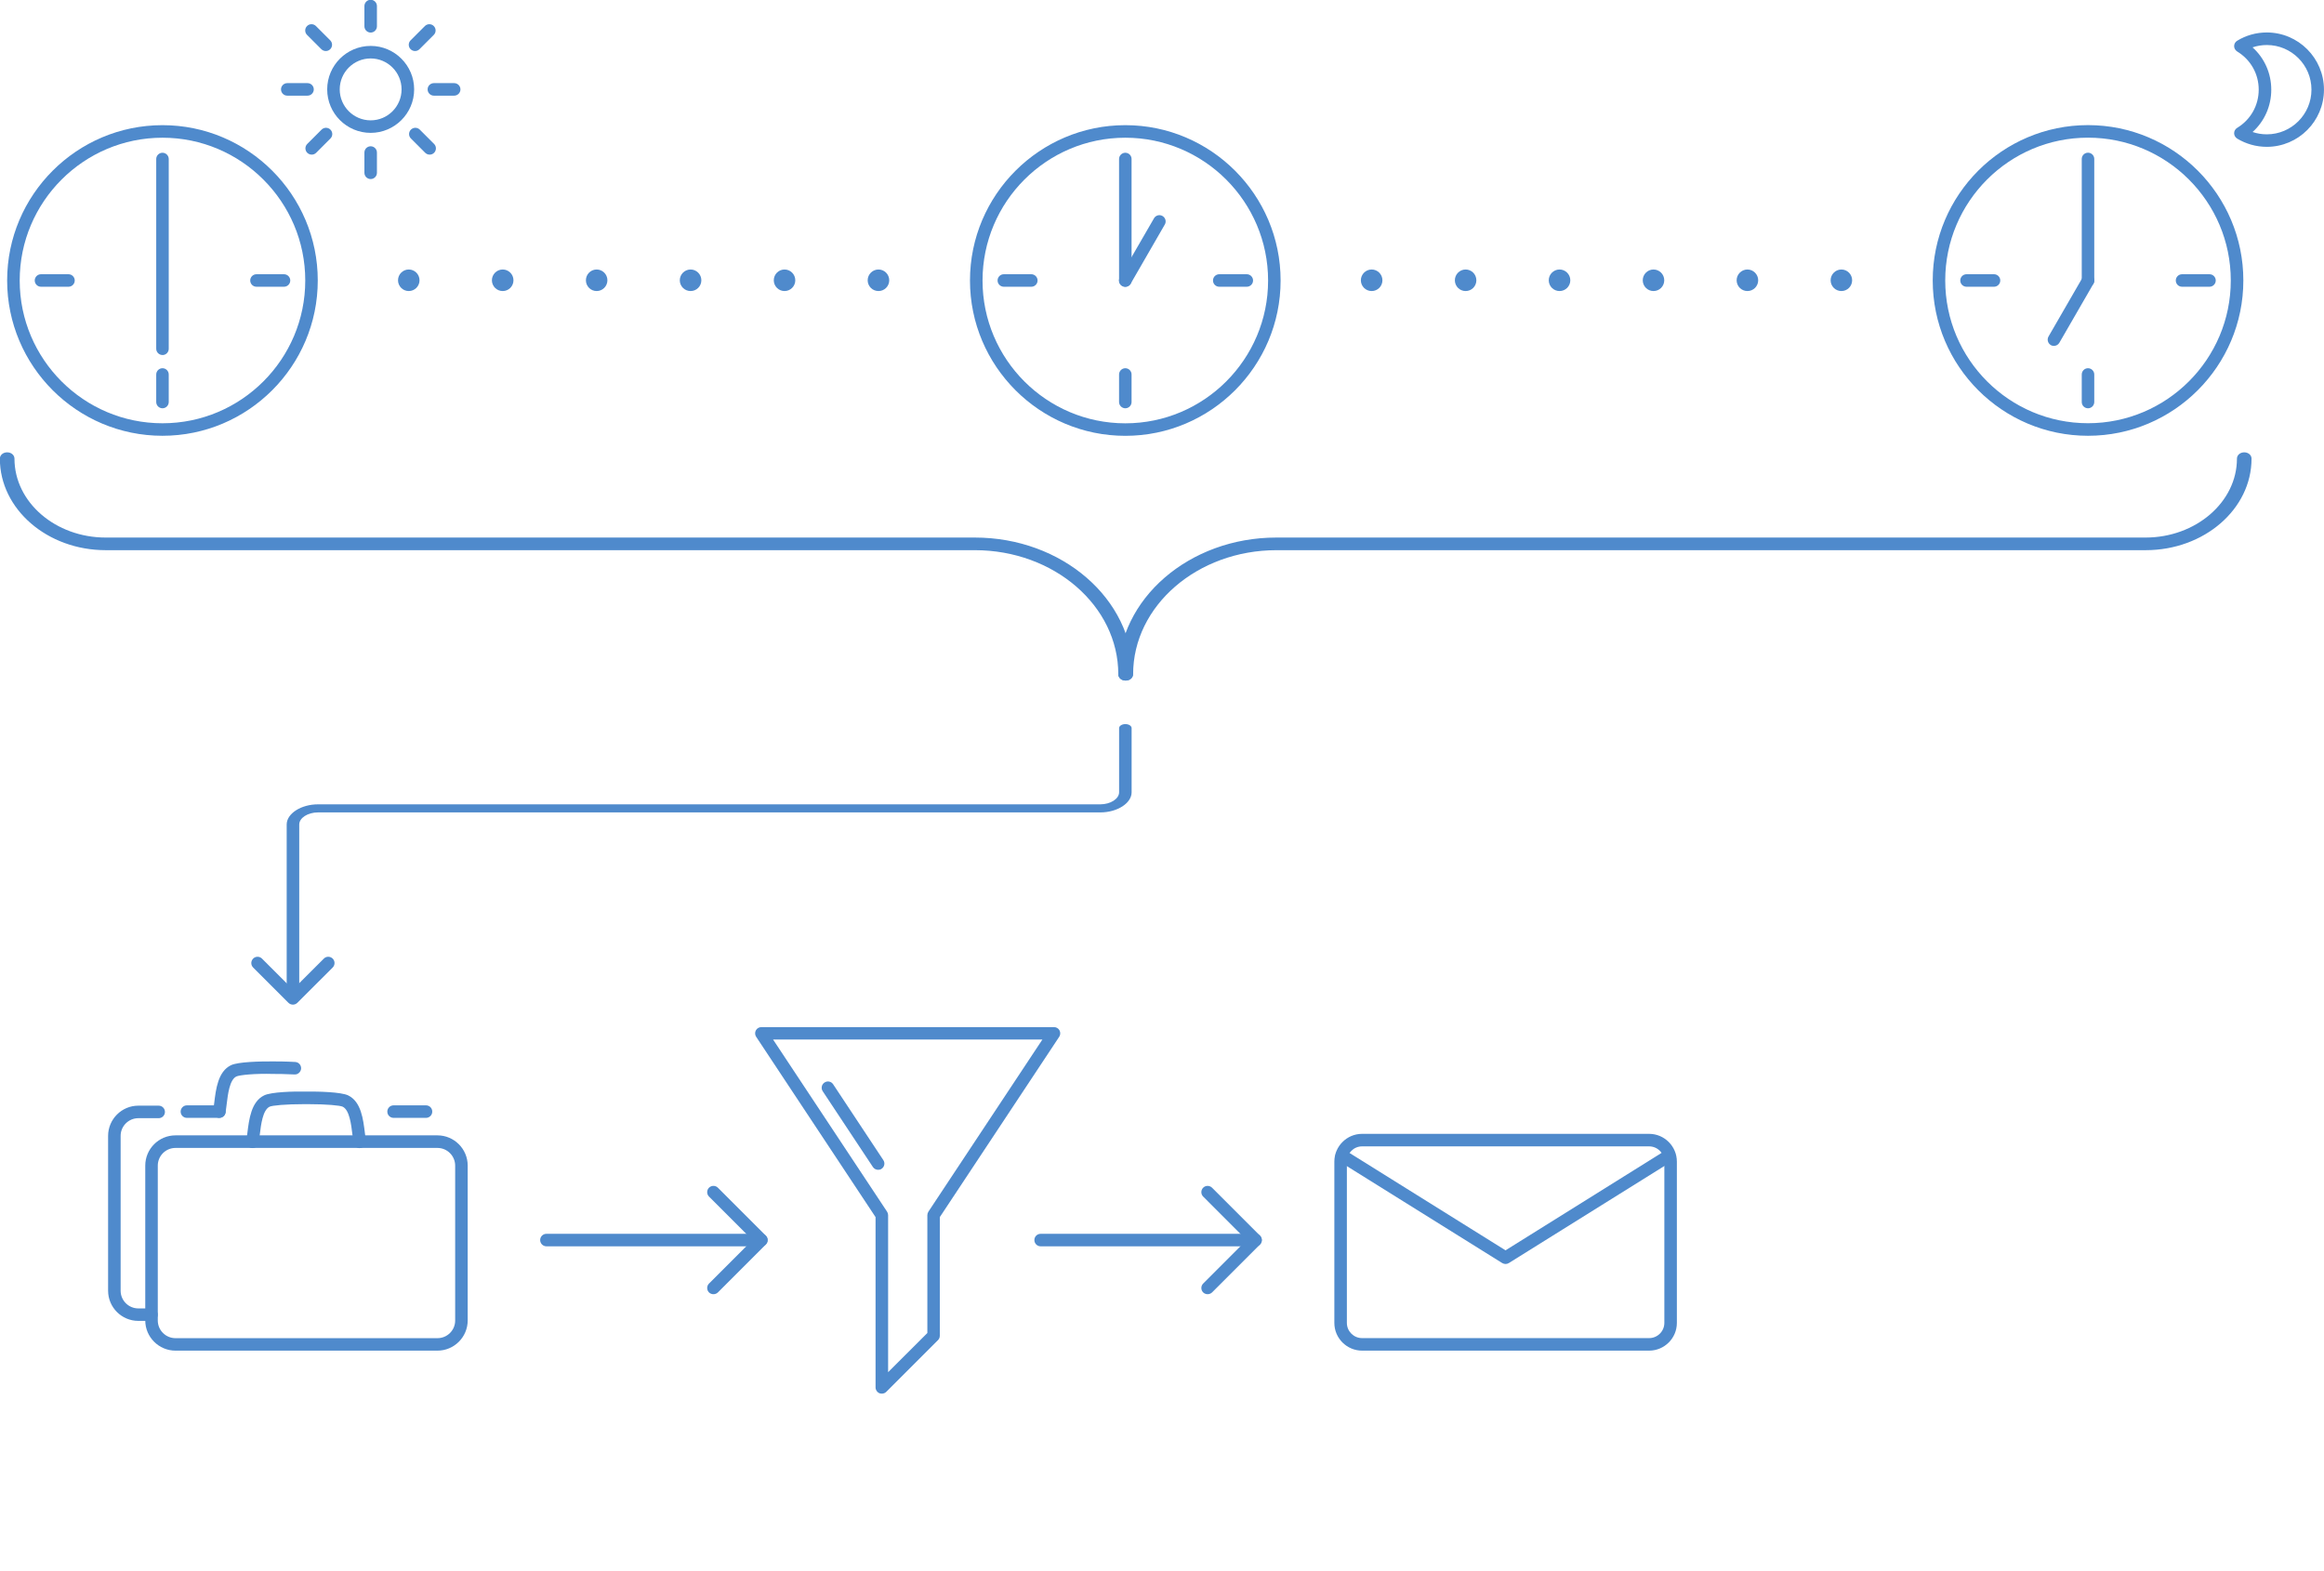
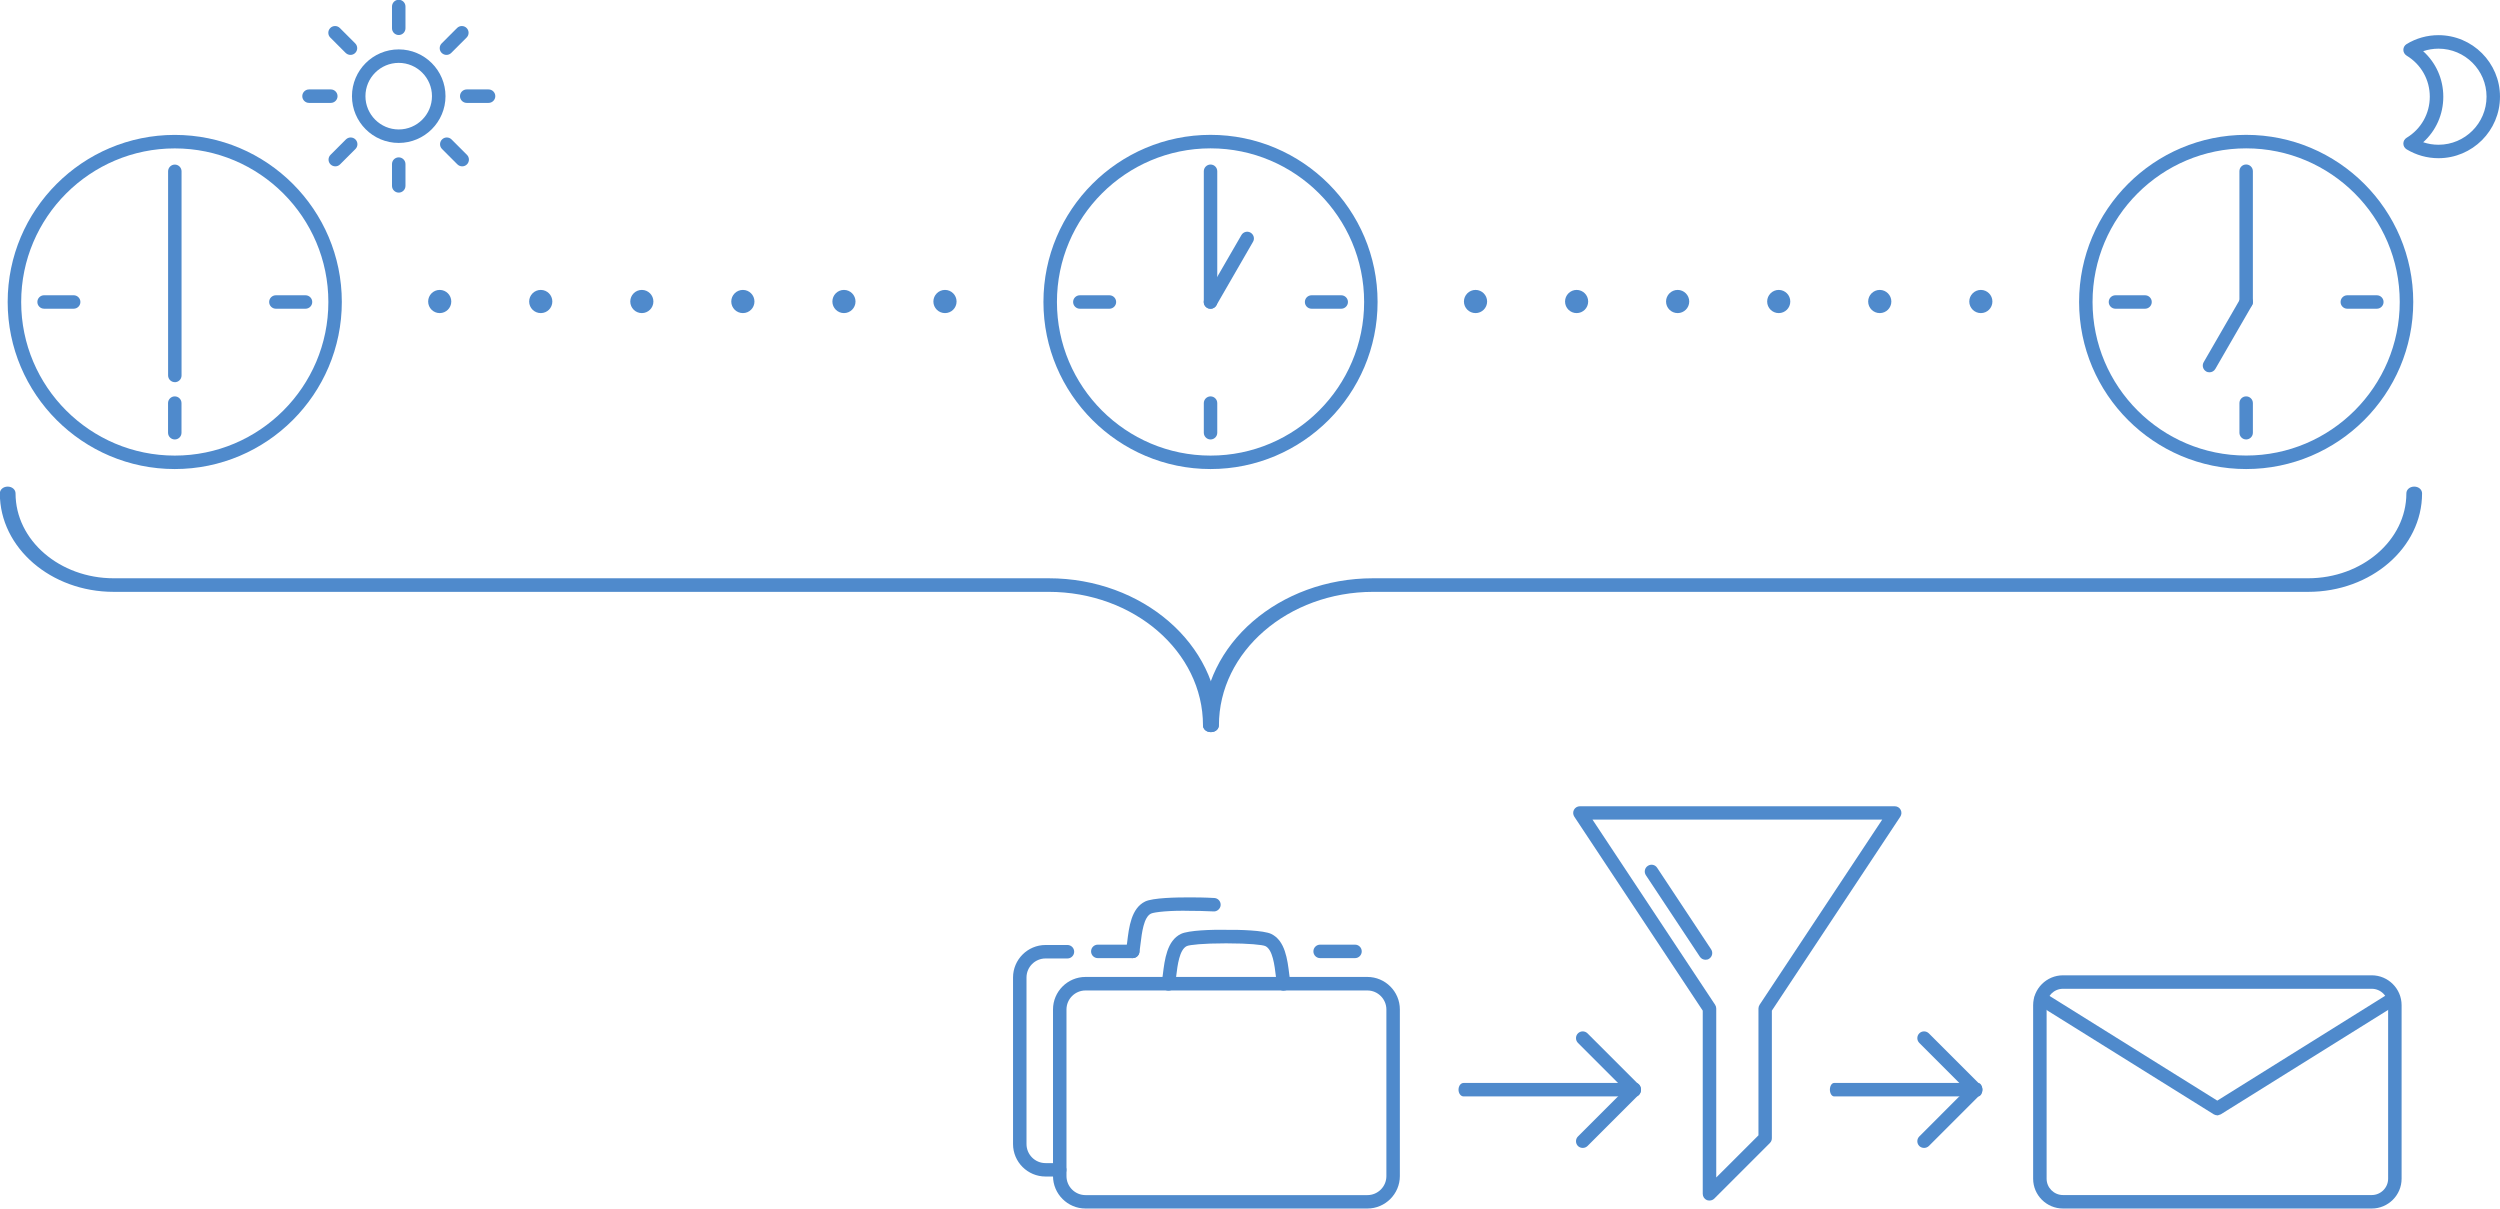
- <svg xmlns="http://www.w3.org/2000/svg" viewBox="0 0 48.683 32.899" height="124.34" width="184" version="1.1">
-   <g fill-rule="evenodd" fill="#4f8acc" transform="matrix(1.0933 0 0 1.0933 -116.45 -102.53)">
-     <path d="m138.11 119.66h-5.499c-0.293 0-0.532-0.238-0.532-0.531v-3.091c0-0.293 0.239-0.532 0.532-0.532h5.499c0.293 0 0.532 0.239 0.532 0.532v3.091c0 0.293-0.239 0.531-0.532 0.531zm-5.499-3.914c-0.161 0-0.292 0.131-0.292 0.292v3.091c0 0.16 0.131 0.291 0.292 0.291h5.499c0.161 0 0.292-0.131 0.292-0.291v-3.091c0-0.161-0.131-0.292-0.292-0.292z" />
-     <path d="m135.36 118c-0.022 0-0.044-0.007-0.064-0.018l-3.137-1.957c-0.057-0.035-0.073-0.109-0.038-0.166 0.034-0.057 0.108-0.074 0.165-0.039l3.073 1.918 3.072-1.918c0.054-0.036 0.13-0.018 0.165 0.039 0.035 0.056 0.018 0.13-0.038 0.166l-3.136 1.957c-0.02 0.012-0.041 0.018-0.064 0.018z" />
+ <svg xmlns="http://www.w3.org/2000/svg" height="88.954" width="184" version="1.1" viewBox="0 0 48.683 23.536">
+   <g fill-rule="evenodd" fill="#4f8acc">
+     <g transform="matrix(1.0933 0 0 1.0933 -104.81 -107.29)">
+       <path d="m138.11 119.66h-5.499c-0.293 0-0.532-0.238-0.532-0.531v-3.091c0-0.293 0.239-0.532 0.532-0.532h5.499c0.293 0 0.532 0.239 0.532 0.532v3.091c0 0.293-0.239 0.531-0.532 0.531zm-5.499-3.914c-0.161 0-0.292 0.131-0.292 0.292v3.091c0 0.16 0.131 0.291 0.292 0.291h5.499c0.161 0 0.292-0.131 0.292-0.291v-3.091c0-0.161-0.131-0.292-0.292-0.292z" />
+       <path d="m135.36 118c-0.022 0-0.044-0.007-0.064-0.018l-3.137-1.957c-0.057-0.035-0.073-0.109-0.038-0.166 0.034-0.057 0.108-0.074 0.165-0.039l3.073 1.918 3.072-1.918c0.054-0.036 0.13-0.018 0.165 0.039 0.035 0.056 0.018 0.13-0.038 0.166l-3.136 1.957c-0.03 0.01-0.05 0.02-0.07 0.02z" />
+     </g>
+     <g transform="matrix(1.0933 0 0 1.0933 -90.247 -107.29)">
+       <path d="m106.9 119.66h-5.02c-0.319 0-0.579-0.26-0.579-0.578v-2.968c0-0.319 0.26-0.579 0.579-0.579h5.02c0.319 0 0.579 0.26 0.579 0.579v2.968c0 0.318-0.26 0.578-0.579 0.578zm-5.02-3.884c-0.187 0-0.339 0.152-0.339 0.339v2.968c0 0.186 0.152 0.338 0.339 0.338h5.02c0.187 0 0.339-0.151 0.339-0.338v-2.968c0-0.186-0.152-0.339-0.339-0.339z" />
+       <path d="m105.41 115.78c-0.058 0-0.109-0.042-0.118-0.101-0.007-0.046-0.014-0.099-0.021-0.154-0.024-0.201-0.057-0.476-0.187-0.539-0.05-0.024-0.303-0.049-0.673-0.049-0.018 0-0.037-0.001-0.054 0-0.372 0-0.624 0.025-0.674 0.049-0.13 0.063-0.164 0.337-0.188 0.537-0.006 0.056-0.013 0.108-0.021 0.155-0.011 0.065-0.067 0.111-0.138 0.099-0.066-0.011-0.11-0.073-0.099-0.138 0.007-0.044 0.013-0.093 0.02-0.145 0.033-0.27 0.074-0.605 0.322-0.725 0.136-0.066 0.56-0.078 0.805-0.073 0.234-0.003 0.668 0.008 0.804 0.073 0.249 0.12 0.289 0.456 0.322 0.726 0.006 0.052 0.012 0.101 0.019 0.144 0.011 0.065-0.034 0.127-0.099 0.138-0.007 0.001-0.013 0.001-0.019 0.001z" />
+       <path d="m102.72 115.2h-0.621c-0.066 0-0.12-0.053-0.12-0.12 0-0.067 0.054-0.12 0.12-0.12h0.621c0.066 0 0.12 0.053 0.12 0.12 0 0.066-0.054 0.12-0.12 0.12z" />
+       <path d="m106.68 115.2h-0.621c-0.066 0-0.12-0.053-0.12-0.12 0-0.067 0.054-0.12 0.12-0.12h0.621c0.067 0 0.12 0.053 0.12 0.12 0 0.066-0.054 0.12-0.12 0.12z" />
+       <path d="m101.42 119.09h-0.252c-0.319 0-0.579-0.259-0.579-0.578v-2.967c0-0.319 0.26-0.579 0.579-0.579h0.39c0.066 0 0.12 0.053 0.12 0.12 0 0.066-0.054 0.12-0.12 0.12h-0.39c-0.187 0-0.339 0.152-0.339 0.339v2.967c0 0.187 0.152 0.339 0.339 0.339h0.252c0.066 0 0.12 0.054 0.12 0.12 0 0.067-0.054 0.119-0.12 0.119z" />
+       <path d="m102.72 115.2c-0.006 0-0.012-0-0.019-0.001-0.066-0.011-0.11-0.072-0.099-0.138 0.007-0.044 0.013-0.092 0.02-0.144 0.032-0.27 0.073-0.606 0.321-0.726 0.138-0.066 0.557-0.074 0.805-0.073 0.082 0 0.261 0.001 0.427 0.011 0.066 0.004 0.116 0.061 0.112 0.127-0.004 0.066-0.066 0.118-0.127 0.112-0.161-0.009-0.334-0.01-0.413-0.01-0.347-0.01-0.639 0.02-0.701 0.049-0.129 0.063-0.162 0.338-0.186 0.538-0.007 0.055-0.013 0.107-0.02 0.154-0.01 0.058-0.061 0.1-0.119 0.1z" />
+     </g>
+     <path d="m31.857 21.351h-3.357c-0.054 0-0.098-0.059-0.098-0.131 0-0.073 0.044-0.131 0.098-0.131h3.357c0.054 0 0.098 0.059 0.098 0.131 0 0.073-0.044 0.131-0.098 0.131z" stroke-width=".944" />
+     <path d="m30.821 22.354c-0.034 0-0.067-0.012-0.093-0.037-0.051-0.051-0.051-0.135 0-0.186l0.911-0.911-0.911-0.911c-0.051-0.051-0.051-0.135 0-0.186 0.051-0.051 0.135-0.051 0.186 0l1.004 1.004c0.051 0.052 0.051 0.135 0 0.186l-1.004 1.004c-0.026 0.025-0.059 0.037-0.093 0.037z" stroke-width="1.093" />
  </g>
-   <g fill-rule="evenodd" fill="#4f8acc" transform="matrix(1.0933 0 0 1.0933 -107.71 -102.53)">
-     <path d="m106.9 119.66h-5.02c-0.319 0-0.579-0.26-0.579-0.578v-2.968c0-0.319 0.26-0.579 0.579-0.579h5.02c0.319 0 0.579 0.26 0.579 0.579v2.968c0 0.318-0.26 0.578-0.579 0.578zm-5.02-3.884c-0.187 0-0.339 0.152-0.339 0.339v2.968c0 0.186 0.152 0.338 0.339 0.338h5.02c0.187 0 0.339-0.151 0.339-0.338v-2.968c0-0.186-0.152-0.339-0.339-0.339z" />
-     <path d="m105.41 115.78c-0.058 0-0.109-0.042-0.118-0.101-0.007-0.046-0.014-0.099-0.021-0.154-0.024-0.201-0.057-0.476-0.187-0.539-0.05-0.024-0.303-0.049-0.673-0.049-0.018 0-0.037-0.001-0.054 0-0.372 0-0.624 0.025-0.674 0.049-0.13 0.063-0.164 0.337-0.188 0.537-0.006 0.056-0.013 0.108-0.021 0.155-0.011 0.065-0.067 0.111-0.138 0.099-0.066-0.011-0.11-0.073-0.099-0.138 0.007-0.044 0.013-0.093 0.02-0.145 0.033-0.27 0.074-0.605 0.322-0.725 0.136-0.066 0.56-0.078 0.805-0.073 0.234-0.003 0.668 0.008 0.804 0.073 0.249 0.12 0.289 0.456 0.322 0.726 0.006 0.052 0.012 0.101 0.019 0.144 0.011 0.065-0.034 0.127-0.099 0.138-0.007 0.001-0.013 0.001-0.019 0.001z" />
-     <path d="m102.72 115.2h-0.621c-0.066 0-0.12-0.053-0.12-0.12 0-0.067 0.054-0.12 0.12-0.12h0.621c0.066 0 0.12 0.053 0.12 0.12 0 0.066-0.054 0.12-0.12 0.12z" />
-     <path d="m106.68 115.2h-0.621c-0.066 0-0.12-0.053-0.12-0.12 0-0.067 0.054-0.12 0.12-0.12h0.621c0.067 0 0.12 0.053 0.12 0.12 0 0.066-0.054 0.12-0.12 0.12z" />
-     <path d="m101.42 119.09h-0.252c-0.319 0-0.579-0.259-0.579-0.578v-2.967c0-0.319 0.26-0.579 0.579-0.579h0.39c0.066 0 0.12 0.053 0.12 0.12 0 0.066-0.054 0.12-0.12 0.12h-0.39c-0.187 0-0.339 0.152-0.339 0.339v2.967c0 0.187 0.152 0.339 0.339 0.339h0.252c0.066 0 0.12 0.054 0.12 0.12 0 0.067-0.054 0.119-0.12 0.119z" />
-     <path d="m102.72 115.2c-0.006 0-0.012-0-0.019-0.001-0.066-0.011-0.11-0.072-0.099-0.138 0.007-0.044 0.013-0.092 0.02-0.144 0.032-0.27 0.073-0.606 0.321-0.726 0.138-0.066 0.557-0.074 0.805-0.073 0.082 0 0.261 0.001 0.427 0.011 0.066 0.004 0.116 0.061 0.112 0.127-0.004 0.066-0.066 0.118-0.127 0.112-0.161-0.009-0.334-0.01-0.413-0.01-0.347-0.01-0.639 0.02-0.701 0.049-0.129 0.063-0.162 0.338-0.186 0.538-0.007 0.055-0.013 0.107-0.02 0.154-0.01 0.058-0.061 0.1-0.119 0.1z" />
+   <g fill-rule="evenodd" stroke-width="1.093" fill="#4f8acc" transform="translate(14.817 -5.8163)">
+     <path d="m18.472 29.195c-0.017 0-0.034-0.003-0.05-0.008-0.049-0.021-0.081-0.069-0.081-0.122v-3.568l-2.501-3.777c-0.027-0.041-0.029-0.092-0.007-0.134 0.023-0.043 0.067-0.069 0.116-0.069h6.13c0.049 0 0.093 0.025 0.116 0.069 0.022 0.043 0.02 0.094-0.007 0.134l-2.501 3.777v2.484c0 0.037-0.014 0.069-0.038 0.093l-1.084 1.084c-0.025 0.025-0.059 0.037-0.093 0.037zm-2.278-7.418 2.388 3.606c0.014 0.021 0.022 0.047 0.022 0.073v3.29l0.822-0.821v-2.469c0-0.025 0.008-0.051 0.022-0.073l2.388-3.606zm3.363 6.202h0.003z" />
+     <path d="m18.394 24.506c-0.042 0-0.084-0.021-0.109-0.059l-1.051-1.587c-0.04-0.06-0.024-0.142 0.037-0.182 0.061-0.041 0.142-0.025 0.182 0.037l1.051 1.588c0.04 0.06 0.024 0.142-0.037 0.182-0.022 0.017-0.047 0.021-0.072 0.021z" />
  </g>
  <g fill-rule="evenodd" fill="#4f8acc">
-     <path d="m6.136 20.987c-0.072 0-0.131-0.038-0.131-0.084v-3.631c0-0.228 0.301-0.422 0.656-0.422h16.388c0.214 0 0.394-0.116 0.394-0.253v-1.344c0-0.046 0.059-0.084 0.131-0.084 0.073 0 0.131 0.038 0.131 0.084v1.344c0 0.229-0.3 0.422-0.656 0.422h-16.388c-0.214 0-0.393 0.116-0.393 0.253v3.631c0 0.047-0.059 0.084-0.131 0.084z" stroke-width=".877" />
-     <path d="m6.136 21.046c-0.033 0-0.067-0.012-0.093-0.037l-0.741-0.741c-0.051-0.052-0.051-0.134 0-0.186 0.051-0.052 0.134-0.052 0.186 0l0.647 0.647 0.648-0.647c0.051-0.052 0.134-0.052 0.186 0 0.051 0.051 0.051 0.134 0 0.186l-0.741 0.74c-0.026 0.025-0.059 0.038-0.093 0.038z" stroke-width="1.093" />
-     <path d="m18.472 29.195c-0.017 0-0.034-0.003-0.05-0.008-0.049-0.021-0.081-0.069-0.081-0.122v-3.568l-2.501-3.777c-0.027-0.041-0.029-0.092-0.007-0.134 0.023-0.043 0.067-0.069 0.116-0.069h6.13c0.049 0 0.093 0.025 0.116 0.069 0.022 0.043 0.02 0.094-0.007 0.134l-2.501 3.777v2.484c0 0.037-0.014 0.069-0.038 0.093l-1.084 1.084c-0.025 0.025-0.059 0.037-0.093 0.037zm-2.278-7.418l2.388 3.606c0.014 0.021 0.022 0.047 0.022 0.073v3.29l0.822-0.821v-2.469c0-0.025 0.008-0.051 0.022-0.073l2.388-3.606zm3.363 6.202h0.003z" stroke-width="1.093" />
-   </g>
-   <g fill-rule="evenodd" stroke-width="1.093" fill="#4f8acc" transform="translate(0 -3.175)">
-     <path d="m15.948 29.284h-4.502c-0.072 0-0.131-0.059-0.131-0.131 0-0.073 0.059-0.131 0.131-0.131h4.502c0.073 0 0.131 0.059 0.131 0.131 0 0.073-0.059 0.131-0.131 0.131z" />
-     <path d="m14.945 30.287c-0.034 0-0.067-0.012-0.093-0.037-0.051-0.051-0.051-0.135 0-0.186l0.911-0.911-0.911-0.911c-0.051-0.051-0.051-0.135 0-0.186 0.051-0.051 0.135-0.051 0.186 0l1.004 1.004c0.051 0.052 0.051 0.135 0 0.186l-1.004 1.004c-0.026 0.025-0.059 0.037-0.093 0.037z" />
-   </g>
-   <g fill-rule="evenodd" stroke-width="1.093" fill="#4f8acc">
-     <path d="m18.394 24.506c-0.042 0-0.084-0.021-0.109-0.059l-1.051-1.587c-0.04-0.06-0.024-0.142 0.037-0.182 0.061-0.041 0.142-0.025 0.182 0.037l1.051 1.588c0.04 0.06 0.024 0.142-0.037 0.182-0.022 0.017-0.047 0.021-0.072 0.021z" />
-     <path d="m3.403 9.129c-1.794 0-3.254-1.459-3.254-3.254 0-1.794 1.46-3.253 3.254-3.253 1.794 0 3.253 1.459 3.253 3.253 0 1.794-1.46 3.254-3.253 3.254zm0-6.244c-1.649 0-2.991 1.342-2.991 2.991 0 1.65 1.342 2.991 2.991 2.991 1.649 0 2.991-1.341 2.991-2.991 0-1.649-1.342-2.991-2.991-2.991z" />
-     <path d="m5.949 6.007h-0.577c-0.072 0-0.131-0.059-0.131-0.131 0-0.073 0.059-0.131 0.131-0.131h0.577c0.072 0 0.131 0.059 0.131 0.131 0 0.072-0.059 0.131-0.131 0.131z" />
-     <path d="m3.403 8.553c-0.072 0-0.131-0.059-0.131-0.131v-0.577c0-0.072 0.059-0.131 0.131-0.131 0.073 0 0.131 0.059 0.131 0.131v0.577c0 0.073-0.059 0.131-0.131 0.131z" />
-     <path d="m3.403 7.437c-0.072 0-0.131-0.059-0.131-0.131v-3.975c0-0.072 0.059-0.131 0.131-0.131 0.072 0 0.131 0.059 0.131 0.131v3.976c0 0.073-0.059 0.131-0.131 0.131z" />
-     <path d="m23.573 9.13c-1.794 0-3.254-1.46-3.254-3.254 0-1.794 1.46-3.254 3.254-3.254s3.253 1.46 3.253 3.254c0 1.794-1.459 3.254-3.253 3.254zm0-6.245c-1.65 0-2.991 1.342-2.991 2.992 0 1.649 1.341 2.991 2.991 2.991 1.649 0 2.991-1.342 2.991-2.991 0-1.65-1.342-2.992-2.991-2.992z" />
-     <path d="m21.604 6.007h-0.576c-0.072 0-0.131-0.059-0.131-0.131 0-0.073 0.059-0.131 0.131-0.131h0.576c0.072 0 0.131 0.059 0.131 0.131 0 0.072-0.059 0.131-0.131 0.131z" />
-     <path d="m23.573 8.553c-0.072 0-0.131-0.059-0.131-0.131v-0.577c0-0.072 0.059-0.131 0.131-0.131 0.073 0 0.131 0.059 0.131 0.131v0.577c0 0.073-0.059 0.131-0.131 0.131z" />
-     <path d="m26.118 6.007h-0.577c-0.073 0-0.131-0.059-0.131-0.131 0-0.073 0.059-0.131 0.131-0.131h0.577c0.072 0 0.131 0.059 0.131 0.131 0 0.072-0.059 0.131-0.131 0.131z" />
-     <path d="m23.573 6.008c-0.072 0-0.131-0.059-0.131-0.131v-2.546c0-0.072 0.059-0.131 0.131-0.131 0.073 0 0.131 0.059 0.131 0.131v2.546c0 0.073-0.059 0.131-0.131 0.131z" />
-     <path d="m23.572 6.007c-0.022 0-0.045-0.004-0.066-0.017-0.063-0.037-0.084-0.116-0.048-0.179l0.716-1.238c0.036-0.063 0.117-0.084 0.178-0.048 0.063 0.037 0.085 0.117 0.048 0.179l-0.715 1.239c-0.024 0.042-0.068 0.065-0.114 0.065z" />
-     <path d="m43.74 9.129c-1.794 0-3.253-1.459-3.253-3.254 0-1.794 1.459-3.254 3.253-3.254 1.795 0 3.254 1.459 3.254 3.254 0 1.794-1.46 3.254-3.254 3.254zm0-6.245c-1.65 0-2.991 1.341-2.991 2.991 0 1.65 1.341 2.991 2.991 2.991 1.649 0 2.991-1.341 2.991-2.991s-1.342-2.991-2.991-2.991z" />
-     <path d="m46.285 6.007h-0.575c-0.073 0-0.131-0.059-0.131-0.131 0-0.073 0.059-0.131 0.131-0.131h0.575c0.073 0 0.131 0.059 0.131 0.131 0 0.072-0.059 0.131-0.131 0.131z" />
-     <path d="m41.771 6.007h-0.576c-0.072 0-0.131-0.059-0.131-0.131 0-0.073 0.059-0.131 0.131-0.131h0.576c0.073 0 0.131 0.059 0.131 0.131 0 0.072-0.059 0.131-0.131 0.131z" />
-     <path d="m43.74 6.007c-0.073 0-0.131-0.059-0.131-0.131v-2.546c0-0.073 0.059-0.131 0.131-0.131 0.072 0 0.131 0.059 0.131 0.131v2.546c0 0.073-0.059 0.131-0.131 0.131z" />
-     <path d="m43.026 7.246c-0.022 0-0.045-0.004-0.065-0.017-0.063-0.037-0.084-0.117-0.048-0.18l0.715-1.238c0.034-0.064 0.117-0.084 0.179-0.048 0.063 0.037 0.084 0.116 0.048 0.179l-0.715 1.238c-0.024 0.042-0.068 0.066-0.113 0.066z" />
-   </g>
-   <g fill-rule="evenodd" stroke-width="1.093" fill="#4f8acc" transform="translate(0 -3.175)">
-     <path d="m26.301 29.284h-4.502c-0.072 0-0.131-0.059-0.131-0.131 0-0.073 0.059-0.131 0.131-0.131h4.502c0.072 0 0.131 0.059 0.131 0.131 0 0.073-0.059 0.131-0.131 0.131z" />
-     <path d="m25.297 30.287c-0.033 0-0.067-0.012-0.093-0.037-0.051-0.051-0.051-0.135 0-0.186l0.91-0.911-0.91-0.911c-0.051-0.051-0.051-0.135 0-0.186 0.051-0.051 0.134-0.051 0.186 0l1.004 1.004c0.051 0.052 0.051 0.135 0 0.186l-1.004 1.004c-0.026 0.025-0.06 0.037-0.093 0.037z" />
-   </g>
-   <g fill-rule="evenodd" stroke-width="1.093" fill="#4f8acc">
-     <path d="m1.434 6.007h-0.576c-0.072 0-0.131-0.059-0.131-0.131 0-0.073 0.059-0.131 0.131-0.131h0.576c0.072 0 0.131 0.059 0.131 0.131 0 0.072-0.059 0.131-0.131 0.131z" />
-     <path d="m43.74 8.553c-0.073 0-0.131-0.059-0.131-0.131v-0.577c0-0.073 0.059-0.131 0.131-0.131 0.072 0 0.131 0.059 0.131 0.131v0.577c0 0.072-0.059 0.131-0.131 0.131z" />
-     <path d="m47.485 3.076c-0.22 0-0.434-0.06-0.621-0.173-0.038-0.025-0.063-0.066-0.063-0.112 0-0.046 0.024-0.088 0.063-0.112 0.283-0.171 0.452-0.471 0.452-0.801 0-0.33-0.169-0.629-0.452-0.8-0.038-0.025-0.063-0.066-0.063-0.112 0-0.046 0.024-0.088 0.063-0.112 0.186-0.114 0.401-0.174 0.621-0.174 0.661 0 1.198 0.538 1.198 1.198 0 0.661-0.537 1.198-1.198 1.198zm-0.298-0.311c0.096 0.033 0.196 0.049 0.299 0.049 0.516 0 0.935-0.42 0.935-0.936 0-0.516-0.42-0.935-0.935-0.935-0.102 0-0.204 0.017-0.299 0.049 0.249 0.225 0.392 0.542 0.392 0.887 0 0.344-0.143 0.663-0.392 0.887z" />
-   </g>
-   <g fill-rule="evenodd" fill="#4f8acc" transform="matrix(1.0933 0 0 1.0933 -107.71 -103.2)">
-     <path d="m105.62 96.939c-0.46 0-0.833-0.373-0.833-0.833 0-0.46 0.374-0.833 0.833-0.833 0.459 0 0.833 0.374 0.833 0.833 0 0.459-0.374 0.833-0.833 0.833zm0-1.426c-0.327 0-0.593 0.266-0.593 0.593 0 0.327 0.266 0.593 0.593 0.593 0.327 0 0.592-0.266 0.592-0.593 0-0.327-0.266-0.593-0.592-0.593z" />
-     <path d="m105.62 95.017c-0.066 0-0.12-0.054-0.12-0.12v-0.388c0-0.066 0.054-0.12 0.12-0.12s0.12 0.054 0.12 0.12v0.388c0 0.066-0.054 0.12-0.12 0.12z" />
-     <path d="m106.47 95.371c-0.031 0-0.061-0.012-0.085-0.035-0.047-0.047-0.047-0.123 0-0.17l0.274-0.274c0.047-0.047 0.123-0.047 0.17 0 0.047 0.047 0.047 0.123 0 0.17l-0.274 0.274c-0.024 0.024-0.054 0.035-0.085 0.035z" />
-     <path d="m107.22 96.226h-0.389c-0.066 0-0.12-0.054-0.12-0.12 0-0.066 0.054-0.12 0.12-0.12h0.389c0.066 0 0.12 0.054 0.12 0.12 0 0.066-0.054 0.12-0.12 0.12z" />
-     <path d="m106.75 97.356c-0.031 0-0.061-0.012-0.085-0.035l-0.274-0.274c-0.047-0.047-0.047-0.123 0-0.17 0.047-0.047 0.123-0.047 0.17 0l0.274 0.274c0.047 0.047 0.047 0.123 0 0.17-0.024 0.024-0.054 0.035-0.085 0.035z" />
-     <path d="m105.62 97.824c-0.066 0-0.12-0.054-0.12-0.12v-0.388c0-0.067 0.054-0.12 0.12-0.12s0.12 0.054 0.12 0.12v0.388c0 0.066-0.054 0.12-0.12 0.12z" />
-     <path d="m104.49 97.356c-0.031 0-0.061-0.012-0.085-0.035-0.047-0.047-0.047-0.123 0-0.17l0.274-0.274c0.047-0.047 0.123-0.047 0.17 0 0.047 0.047 0.047 0.123 0 0.17l-0.274 0.274c-0.024 0.024-0.054 0.035-0.085 0.035z" />
-     <path d="m104.41 96.226h-0.388c-0.066 0-0.12-0.054-0.12-0.12 0-0.066 0.054-0.12 0.12-0.12h0.388c0.066 0 0.12 0.054 0.12 0.12 0 0.066-0.054 0.12-0.12 0.12z" />
-     <path d="m104.76 95.371c-0.031 0-0.061-0.012-0.085-0.035l-0.274-0.274c-0.047-0.047-0.047-0.123 0-0.17 0.047-0.047 0.123-0.047 0.17 0l0.274 0.274c0.047 0.047 0.047 0.123 0 0.17-0.024 0.024-0.054 0.035-0.085 0.035z" />
-   </g>
-   <g fill-rule="evenodd" fill="#4f8acc" transform="matrix(1.0933 0 0 1.0933 -107.71 -103.2)">
-     <path d="m106.35 99.97c0.113 0 0.206-0.092 0.206-0.206 0-0.114-0.092-0.207-0.206-0.207-0.114 0-0.206 0.093-0.206 0.207 0 0.114 0.093 0.206 0.206 0.206z" />
-     <path d="m108.15 99.97c0.114 0 0.206-0.092 0.206-0.206 0-0.114-0.092-0.207-0.206-0.207-0.114 0-0.207 0.093-0.207 0.207 0 0.114 0.093 0.206 0.207 0.206z" />
-     <path d="m109.95 99.97c0.113 0 0.206-0.092 0.206-0.206 0-0.114-0.092-0.207-0.206-0.207-0.114 0-0.206 0.093-0.206 0.207 0 0.114 0.093 0.206 0.206 0.206z" />
-     <path d="m111.75 99.97c0.114 0 0.206-0.092 0.206-0.206 0-0.114-0.092-0.207-0.206-0.207-0.114 0-0.207 0.093-0.207 0.207 0 0.114 0.093 0.206 0.207 0.206z" />
-     <path d="m113.55 99.97c0.113 0 0.206-0.092 0.206-0.206 0-0.114-0.092-0.207-0.206-0.207-0.114 0-0.206 0.093-0.206 0.207 0 0.114 0.093 0.206 0.206 0.206z" />
-     <path d="m115.35 99.97c0.114 0 0.206-0.092 0.206-0.206 0-0.114-0.092-0.207-0.206-0.207-0.114 0-0.207 0.093-0.207 0.207 0 0.114 0.093 0.206 0.207 0.206z" />
-   </g>
-   <g fill-rule="evenodd" fill="#4f8acc" transform="matrix(1.0933 0 0 1.0933 -107.71 -103.2)">
-     <path d="m124.8 99.97c0.113 0 0.206-0.092 0.206-0.206 0-0.114-0.093-0.207-0.206-0.207-0.114 0-0.207 0.093-0.207 0.207 0 0.114 0.093 0.206 0.207 0.206z" />
-     <path d="m126.6 99.97c0.114 0 0.206-0.092 0.206-0.206 0-0.114-0.092-0.207-0.206-0.207-0.113 0-0.206 0.093-0.206 0.207 0 0.114 0.093 0.206 0.206 0.206z" />
-     <path d="m128.4 99.97c0.113 0 0.206-0.092 0.206-0.206 0-0.114-0.093-0.207-0.206-0.207-0.114 0-0.207 0.093-0.207 0.207 0 0.114 0.093 0.206 0.207 0.206z" />
-     <path d="m130.2 99.97c0.114 0 0.206-0.092 0.206-0.206 0-0.114-0.092-0.207-0.206-0.207-0.113 0-0.206 0.093-0.206 0.207 0 0.114 0.093 0.206 0.206 0.206z" />
-     <path d="m132 99.97c0.113 0 0.206-0.092 0.206-0.206 0-0.114-0.093-0.207-0.206-0.207-0.114 0-0.207 0.093-0.207 0.207 0 0.114 0.093 0.206 0.207 0.206z" />
-     <path d="m133.8 99.97c0.114 0 0.206-0.092 0.206-0.206 0-0.114-0.092-0.207-0.206-0.207-0.113 0-0.206 0.093-0.206 0.207 0 0.114 0.093 0.206 0.206 0.206z" />
-   </g>
-   <g fill-rule="evenodd" stroke-width=".265" fill="#4f8acc" transform="matrix(4.7776 0 0 4.1322 224.84 -597.35)">
-     <path d="m-42.126 148.01c-0.018 0-0.032-0.014-0.032-0.032 0-0.347-0.282-0.629-0.629-0.629h-3.811c-0.256 0-0.464-0.208-0.464-0.464 0-0.018 0.014-0.032 0.032-0.032 0.018 0 0.032 0.014 0.032 0.032 0 0.221 0.18 0.4 0.4 0.4h3.811c0.382 0 0.693 0.311 0.693 0.693 0 0.018-0.014 0.032-0.032 0.032z" />
-     <path d="m-42.126 148.01c-0.018 0-0.032-0.014-0.032-0.032 0-0.382 0.311-0.693 0.693-0.693h3.811c0.221 0 0.401-0.18 0.401-0.4 0-0.018 0.014-0.032 0.032-0.032s0.032 0.014 0.032 0.032c0 0.256-0.208 0.464-0.464 0.464h-3.811c-0.347 0-0.629 0.282-0.629 0.629 0 0.018-0.014 0.032-0.032 0.032z" />
+     <g stroke-width="1.093">
+       <path d="m3.403 9.134c-1.794 0-3.254-1.459-3.254-3.254 0-1.794 1.46-3.253 3.254-3.253 1.794 0 3.253 1.459 3.253 3.253 0 1.794-1.46 3.254-3.253 3.254zm0-6.244c-1.649 0-2.991 1.342-2.991 2.991 0 1.65 1.342 2.991 2.991 2.991 1.649 0 2.991-1.341 2.991-2.991 0-1.649-1.342-2.991-2.991-2.991z" />
+       <path d="m5.949 6.012h-0.577c-0.072 0-0.131-0.059-0.131-0.131 0-0.073 0.059-0.131 0.131-0.131h0.577c0.072 0 0.131 0.059 0.131 0.131 0 0.072-0.059 0.131-0.131 0.131z" />
+       <path d="m3.403 8.558c-0.072 0-0.131-0.059-0.131-0.131v-0.577c0-0.072 0.059-0.131 0.131-0.131 0.073 0 0.131 0.059 0.131 0.131v0.577c0 0.073-0.059 0.131-0.131 0.131z" />
+       <path d="m3.404 7.442c-0.072 0-0.131-0.059-0.131-0.131v-3.975c0-0.072 0.059-0.131 0.131-0.131 0.072 0 0.131 0.059 0.131 0.131v3.976c0 0.073-0.059 0.131-0.131 0.131z" />
+       <path d="m23.573 9.134c-1.794 0-3.254-1.46-3.254-3.254 0-1.794 1.46-3.254 3.254-3.254s3.253 1.46 3.253 3.254c0 1.794-1.459 3.254-3.253 3.254zm0-6.245c-1.65 0-2.991 1.342-2.991 2.992 0 1.649 1.341 2.991 2.991 2.991 1.649 0 2.991-1.342 2.991-2.991 0-1.65-1.342-2.992-2.991-2.992z" />
+       <path d="m21.604 6.012h-0.576c-0.072 0-0.131-0.059-0.131-0.131 0-0.073 0.059-0.131 0.131-0.131h0.576c0.072 0 0.131 0.059 0.131 0.131 0 0.072-0.059 0.131-0.131 0.131z" />
+       <path d="m23.573 8.558c-0.072 0-0.131-0.059-0.131-0.131v-0.577c0-0.072 0.059-0.131 0.131-0.131 0.073 0 0.131 0.059 0.131 0.131v0.577c0 0.073-0.059 0.131-0.131 0.131z" />
+       <path d="m26.118 6.012h-0.577c-0.073 0-0.131-0.059-0.131-0.131 0-0.073 0.059-0.131 0.131-0.131h0.577c0.072 0 0.131 0.059 0.131 0.131 0 0.072-0.059 0.131-0.131 0.131z" />
+       <path d="m23.573 6.012c-0.072 0-0.131-0.059-0.131-0.131v-2.546c0-0.072 0.059-0.131 0.131-0.131 0.073 0 0.131 0.059 0.131 0.131v2.546c0 0.073-0.059 0.131-0.131 0.131z" />
+       <path d="m23.572 6.012c-0.022 0-0.045-0.004-0.066-0.017-0.063-0.037-0.084-0.116-0.048-0.179l0.716-1.238c0.036-0.063 0.117-0.084 0.178-0.048 0.063 0.037 0.085 0.117 0.048 0.179l-0.715 1.239c-0.024 0.042-0.068 0.065-0.114 0.065z" />
+       <path d="m43.74 9.134c-1.794 0-3.253-1.459-3.253-3.254 0-1.794 1.459-3.254 3.253-3.254 1.795 0 3.254 1.459 3.254 3.254 0 1.794-1.46 3.254-3.254 3.254zm0-6.245c-1.65 0-2.991 1.341-2.991 2.991 0 1.65 1.341 2.991 2.991 2.991 1.649 0 2.991-1.341 2.991-2.991s-1.342-2.991-2.991-2.991z" />
+       <path d="m46.285 6.012h-0.575c-0.073 0-0.131-0.059-0.131-0.131 0-0.073 0.059-0.131 0.131-0.131h0.575c0.073 0 0.131 0.059 0.131 0.131 0 0.072-0.059 0.131-0.131 0.131z" />
+       <path d="m41.771 6.012h-0.576c-0.072 0-0.131-0.059-0.131-0.131 0-0.073 0.059-0.131 0.131-0.131h0.576c0.073 0 0.131 0.059 0.131 0.131 0 0.072-0.059 0.131-0.131 0.131z" />
+       <path d="m43.74 6.011c-0.073 0-0.131-0.059-0.131-0.131v-2.546c0-0.073 0.059-0.131 0.131-0.131 0.072 0 0.131 0.059 0.131 0.131v2.546c0 0.073-0.059 0.131-0.131 0.131z" />
+       <path d="m43.026 7.25c-0.022 0-0.045-0.004-0.065-0.017-0.063-0.037-0.084-0.117-0.048-0.18l0.715-1.238c0.034-0.064 0.117-0.084 0.179-0.048 0.063 0.037 0.084 0.116 0.048 0.179l-0.715 1.238c-0.024 0.042-0.068 0.066-0.113 0.066z" />
+     </g>
+     <path d="m38.522 21.351h-2.806c-0.045 0-0.082-0.059-0.082-0.131 0-0.073 0.037-0.131 0.082-0.131h2.806c0.045 0 0.082 0.059 0.082 0.131 0 0.073-0.037 0.131-0.082 0.131z" stroke-width=".863" />
+     <path d="m37.468 22.354c-0.033 0-0.067-0.012-0.093-0.037-0.051-0.051-0.051-0.135 0-0.186l0.91-0.911-0.91-0.911c-0.051-0.051-0.051-0.135 0-0.186 0.051-0.051 0.134-0.051 0.186 0l1.004 1.004c0.051 0.052 0.051 0.135 0 0.186l-1.004 1.004c-0.026 0.025-0.06 0.037-0.093 0.037z" stroke-width="1.093" />
+     <g transform="translate(0.00027 .004725)" stroke-width="1.093">
+       <path d="m1.434 6.007h-0.576c-0.072 0-0.131-0.059-0.131-0.131 0-0.073 0.059-0.131 0.131-0.131h0.576c0.072 0 0.131 0.059 0.131 0.131 0 0.072-0.059 0.131-0.131 0.131z" />
+       <path d="m43.74 8.553c-0.073 0-0.131-0.059-0.131-0.131v-0.577c0-0.073 0.059-0.131 0.131-0.131 0.072 0 0.131 0.059 0.131 0.131v0.577c0 0.072-0.059 0.131-0.131 0.131z" />
+       <path d="m47.485 3.076c-0.22 0-0.434-0.06-0.621-0.173-0.039-0.025-0.063-0.066-0.063-0.112 0-0.046 0.024-0.088 0.063-0.112 0.283-0.171 0.452-0.471 0.452-0.801 0-0.33-0.169-0.629-0.452-0.8-0.039-0.025-0.063-0.066-0.063-0.112 0-0.046 0.024-0.088 0.063-0.112 0.186-0.114 0.401-0.174 0.621-0.174 0.661 0 1.198 0.538 1.198 1.198 0 0.661-0.537 1.198-1.198 1.198zm-0.298-0.311c0.096 0.033 0.196 0.049 0.299 0.049 0.516 0 0.935-0.42 0.935-0.936 0-0.516-0.42-0.935-0.935-0.935-0.102 0-0.204 0.017-0.299 0.049 0.249 0.225 0.392 0.542 0.392 0.887 0 0.344-0.143 0.663-0.392 0.887z" />
+     </g>
+     <g transform="matrix(1.0933 0 0 1.0933 -107.71 -103.2)">
+       <path d="m105.62 96.939c-0.46 0-0.833-0.373-0.833-0.833 0-0.46 0.374-0.833 0.833-0.833 0.459 0 0.833 0.374 0.833 0.833 0 0.459-0.374 0.833-0.833 0.833zm0-1.426c-0.327 0-0.593 0.266-0.593 0.593 0 0.327 0.266 0.593 0.593 0.593 0.327 0 0.592-0.266 0.592-0.593 0-0.327-0.266-0.593-0.592-0.593z" />
+       <path d="m105.62 95.017c-0.066 0-0.12-0.054-0.12-0.12v-0.388c0-0.066 0.054-0.12 0.12-0.12s0.12 0.054 0.12 0.12v0.388c0 0.066-0.054 0.12-0.12 0.12z" />
+       <path d="m106.47 95.371c-0.031 0-0.061-0.012-0.085-0.035-0.047-0.047-0.047-0.123 0-0.17l0.274-0.274c0.047-0.047 0.123-0.047 0.17 0 0.047 0.047 0.047 0.123 0 0.17l-0.274 0.274c-0.024 0.024-0.054 0.035-0.085 0.035z" />
+       <path d="m107.22 96.226h-0.389c-0.066 0-0.12-0.054-0.12-0.12 0-0.066 0.054-0.12 0.12-0.12h0.389c0.066 0 0.12 0.054 0.12 0.12 0 0.066-0.054 0.12-0.12 0.12z" />
+       <path d="m106.75 97.356c-0.031 0-0.061-0.012-0.085-0.035l-0.274-0.274c-0.047-0.047-0.047-0.123 0-0.17 0.047-0.047 0.123-0.047 0.17 0l0.274 0.274c0.047 0.047 0.047 0.123 0 0.17-0.024 0.024-0.054 0.035-0.085 0.035z" />
+       <path d="m105.62 97.824c-0.066 0-0.12-0.054-0.12-0.12v-0.388c0-0.067 0.054-0.12 0.12-0.12s0.12 0.054 0.12 0.12v0.388c0 0.066-0.054 0.12-0.12 0.12z" />
+       <path d="m104.49 97.356c-0.031 0-0.061-0.012-0.085-0.035-0.047-0.047-0.047-0.123 0-0.17l0.274-0.274c0.047-0.047 0.123-0.047 0.17 0 0.047 0.047 0.047 0.123 0 0.17l-0.274 0.274c-0.024 0.024-0.054 0.035-0.085 0.035z" />
+       <path d="m104.41 96.226h-0.388c-0.066 0-0.12-0.054-0.12-0.12 0-0.066 0.054-0.12 0.12-0.12h0.388c0.066 0 0.12 0.054 0.12 0.12 0 0.066-0.054 0.12-0.12 0.12z" />
+       <path d="m104.76 95.371c-0.031 0-0.061-0.012-0.085-0.035l-0.274-0.274c-0.047-0.047-0.047-0.123 0-0.17 0.047-0.047 0.123-0.047 0.17 0l0.274 0.274c0.047 0.047 0.047 0.123 0 0.17-0.024 0.024-0.054 0.035-0.085 0.035z" />
+     </g>
+     <g transform="matrix(1.0933 0 0 1.0933 -107.71 -103.2)">
+       <path d="m106.35 99.97c0.113 0 0.206-0.092 0.206-0.206 0-0.114-0.092-0.207-0.206-0.207-0.114 0-0.206 0.093-0.206 0.207 0 0.114 0.093 0.206 0.206 0.206z" />
+       <path d="m108.15 99.97c0.114 0 0.206-0.092 0.206-0.206 0-0.114-0.092-0.207-0.206-0.207-0.114 0-0.207 0.093-0.207 0.207 0 0.114 0.093 0.206 0.207 0.206z" />
+       <path d="m109.95 99.97c0.113 0 0.206-0.092 0.206-0.206 0-0.114-0.092-0.207-0.206-0.207-0.114 0-0.206 0.093-0.206 0.207 0 0.114 0.093 0.206 0.206 0.206z" />
+       <path d="m111.75 99.97c0.114 0 0.206-0.092 0.206-0.206 0-0.114-0.092-0.207-0.206-0.207-0.114 0-0.207 0.093-0.207 0.207 0 0.114 0.093 0.206 0.207 0.206z" />
+       <path d="m113.55 99.97c0.113 0 0.206-0.092 0.206-0.206 0-0.114-0.092-0.207-0.206-0.207-0.114 0-0.206 0.093-0.206 0.207 0 0.114 0.093 0.206 0.206 0.206z" />
+       <path d="m115.35 99.97c0.114 0 0.206-0.092 0.206-0.206 0-0.114-0.092-0.207-0.206-0.207-0.114 0-0.207 0.093-0.207 0.207 0 0.114 0.093 0.206 0.207 0.206z" />
+     </g>
+     <g transform="matrix(1.0933 0 0 1.0933 -107.71 -103.2)">
+       <path d="m124.8 99.97c0.113 0 0.206-0.092 0.206-0.206 0-0.114-0.093-0.207-0.206-0.207-0.114 0-0.207 0.093-0.207 0.207 0 0.114 0.093 0.206 0.207 0.206z" />
+       <path d="m126.6 99.97c0.114 0 0.206-0.092 0.206-0.206 0-0.114-0.092-0.207-0.206-0.207-0.113 0-0.206 0.093-0.206 0.207 0 0.114 0.093 0.206 0.206 0.206z" />
+       <path d="m128.4 99.97c0.113 0 0.206-0.092 0.206-0.206 0-0.114-0.093-0.207-0.206-0.207-0.114 0-0.207 0.093-0.207 0.207 0 0.114 0.093 0.206 0.207 0.206z" />
+       <path d="m130.2 99.97c0.114 0 0.206-0.092 0.206-0.206 0-0.114-0.092-0.207-0.206-0.207-0.113 0-0.206 0.093-0.206 0.207 0 0.114 0.093 0.206 0.206 0.206z" />
+       <path d="m132 99.97c0.113 0 0.206-0.092 0.206-0.206 0-0.114-0.093-0.207-0.206-0.207-0.114 0-0.207 0.093-0.207 0.207 0 0.114 0.093 0.206 0.207 0.206z" />
+       <path d="m133.8 99.97c0.114 0 0.206-0.092 0.206-0.206 0-0.114-0.092-0.207-0.206-0.207-0.113 0-0.206 0.093-0.206 0.207 0 0.114 0.093 0.206 0.206 0.206z" />
+     </g>
+     <g transform="matrix(4.7776 0 0 4.1322 224.84 -597.35)" stroke-width=".265">
+       <path d="m-42.126 148.01c-0.018 0-0.032-0.014-0.032-0.032 0-0.347-0.282-0.629-0.629-0.629h-3.811c-0.256 0-0.464-0.208-0.464-0.464 0-0.018 0.014-0.032 0.032-0.032 0.018 0 0.032 0.014 0.032 0.032 0 0.221 0.18 0.4 0.4 0.4h3.811c0.382 0 0.693 0.311 0.693 0.693 0 0.018-0.014 0.032-0.032 0.032z" />
+       <path d="m-42.126 148.01c-0.018 0-0.032-0.014-0.032-0.032 0-0.382 0.311-0.693 0.693-0.693h3.811c0.221 0 0.401-0.18 0.401-0.4 0-0.018 0.014-0.032 0.032-0.032s0.032 0.014 0.032 0.032c0 0.256-0.208 0.464-0.464 0.464h-3.811c-0.347 0-0.629 0.282-0.629 0.629 0 0.018-0.014 0.032-0.032 0.032z" />
+     </g>
  </g>
</svg>
